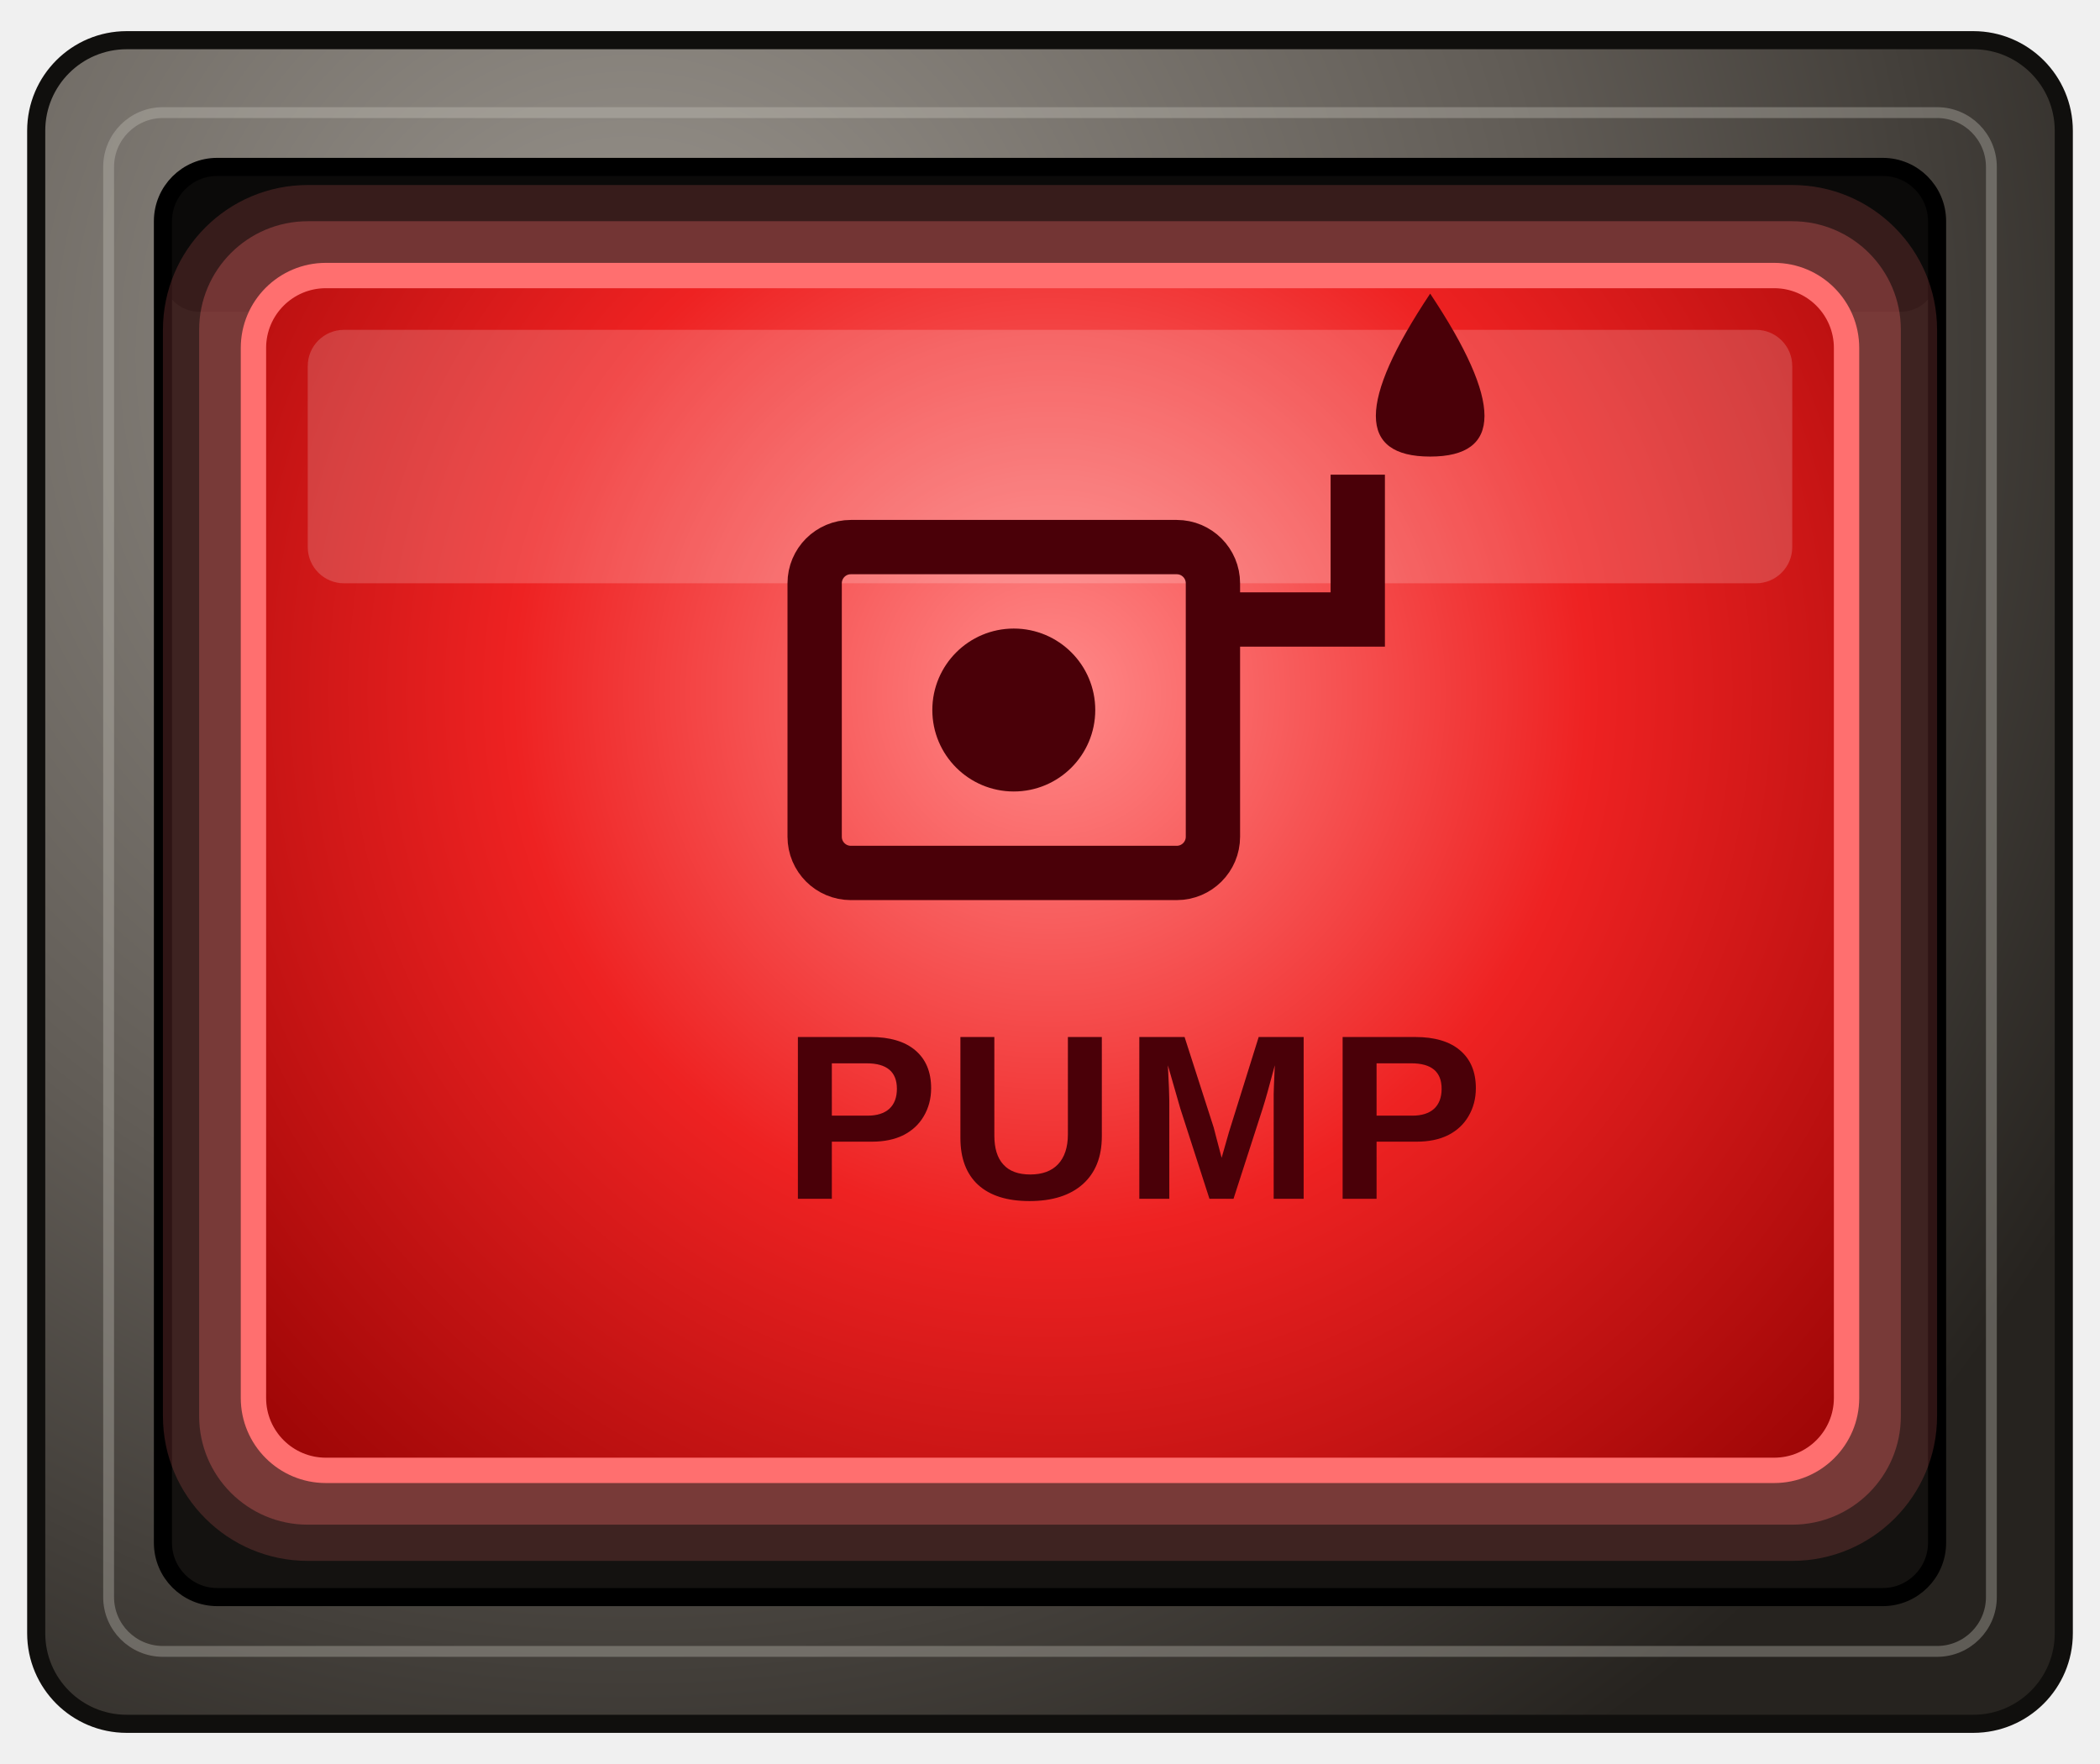
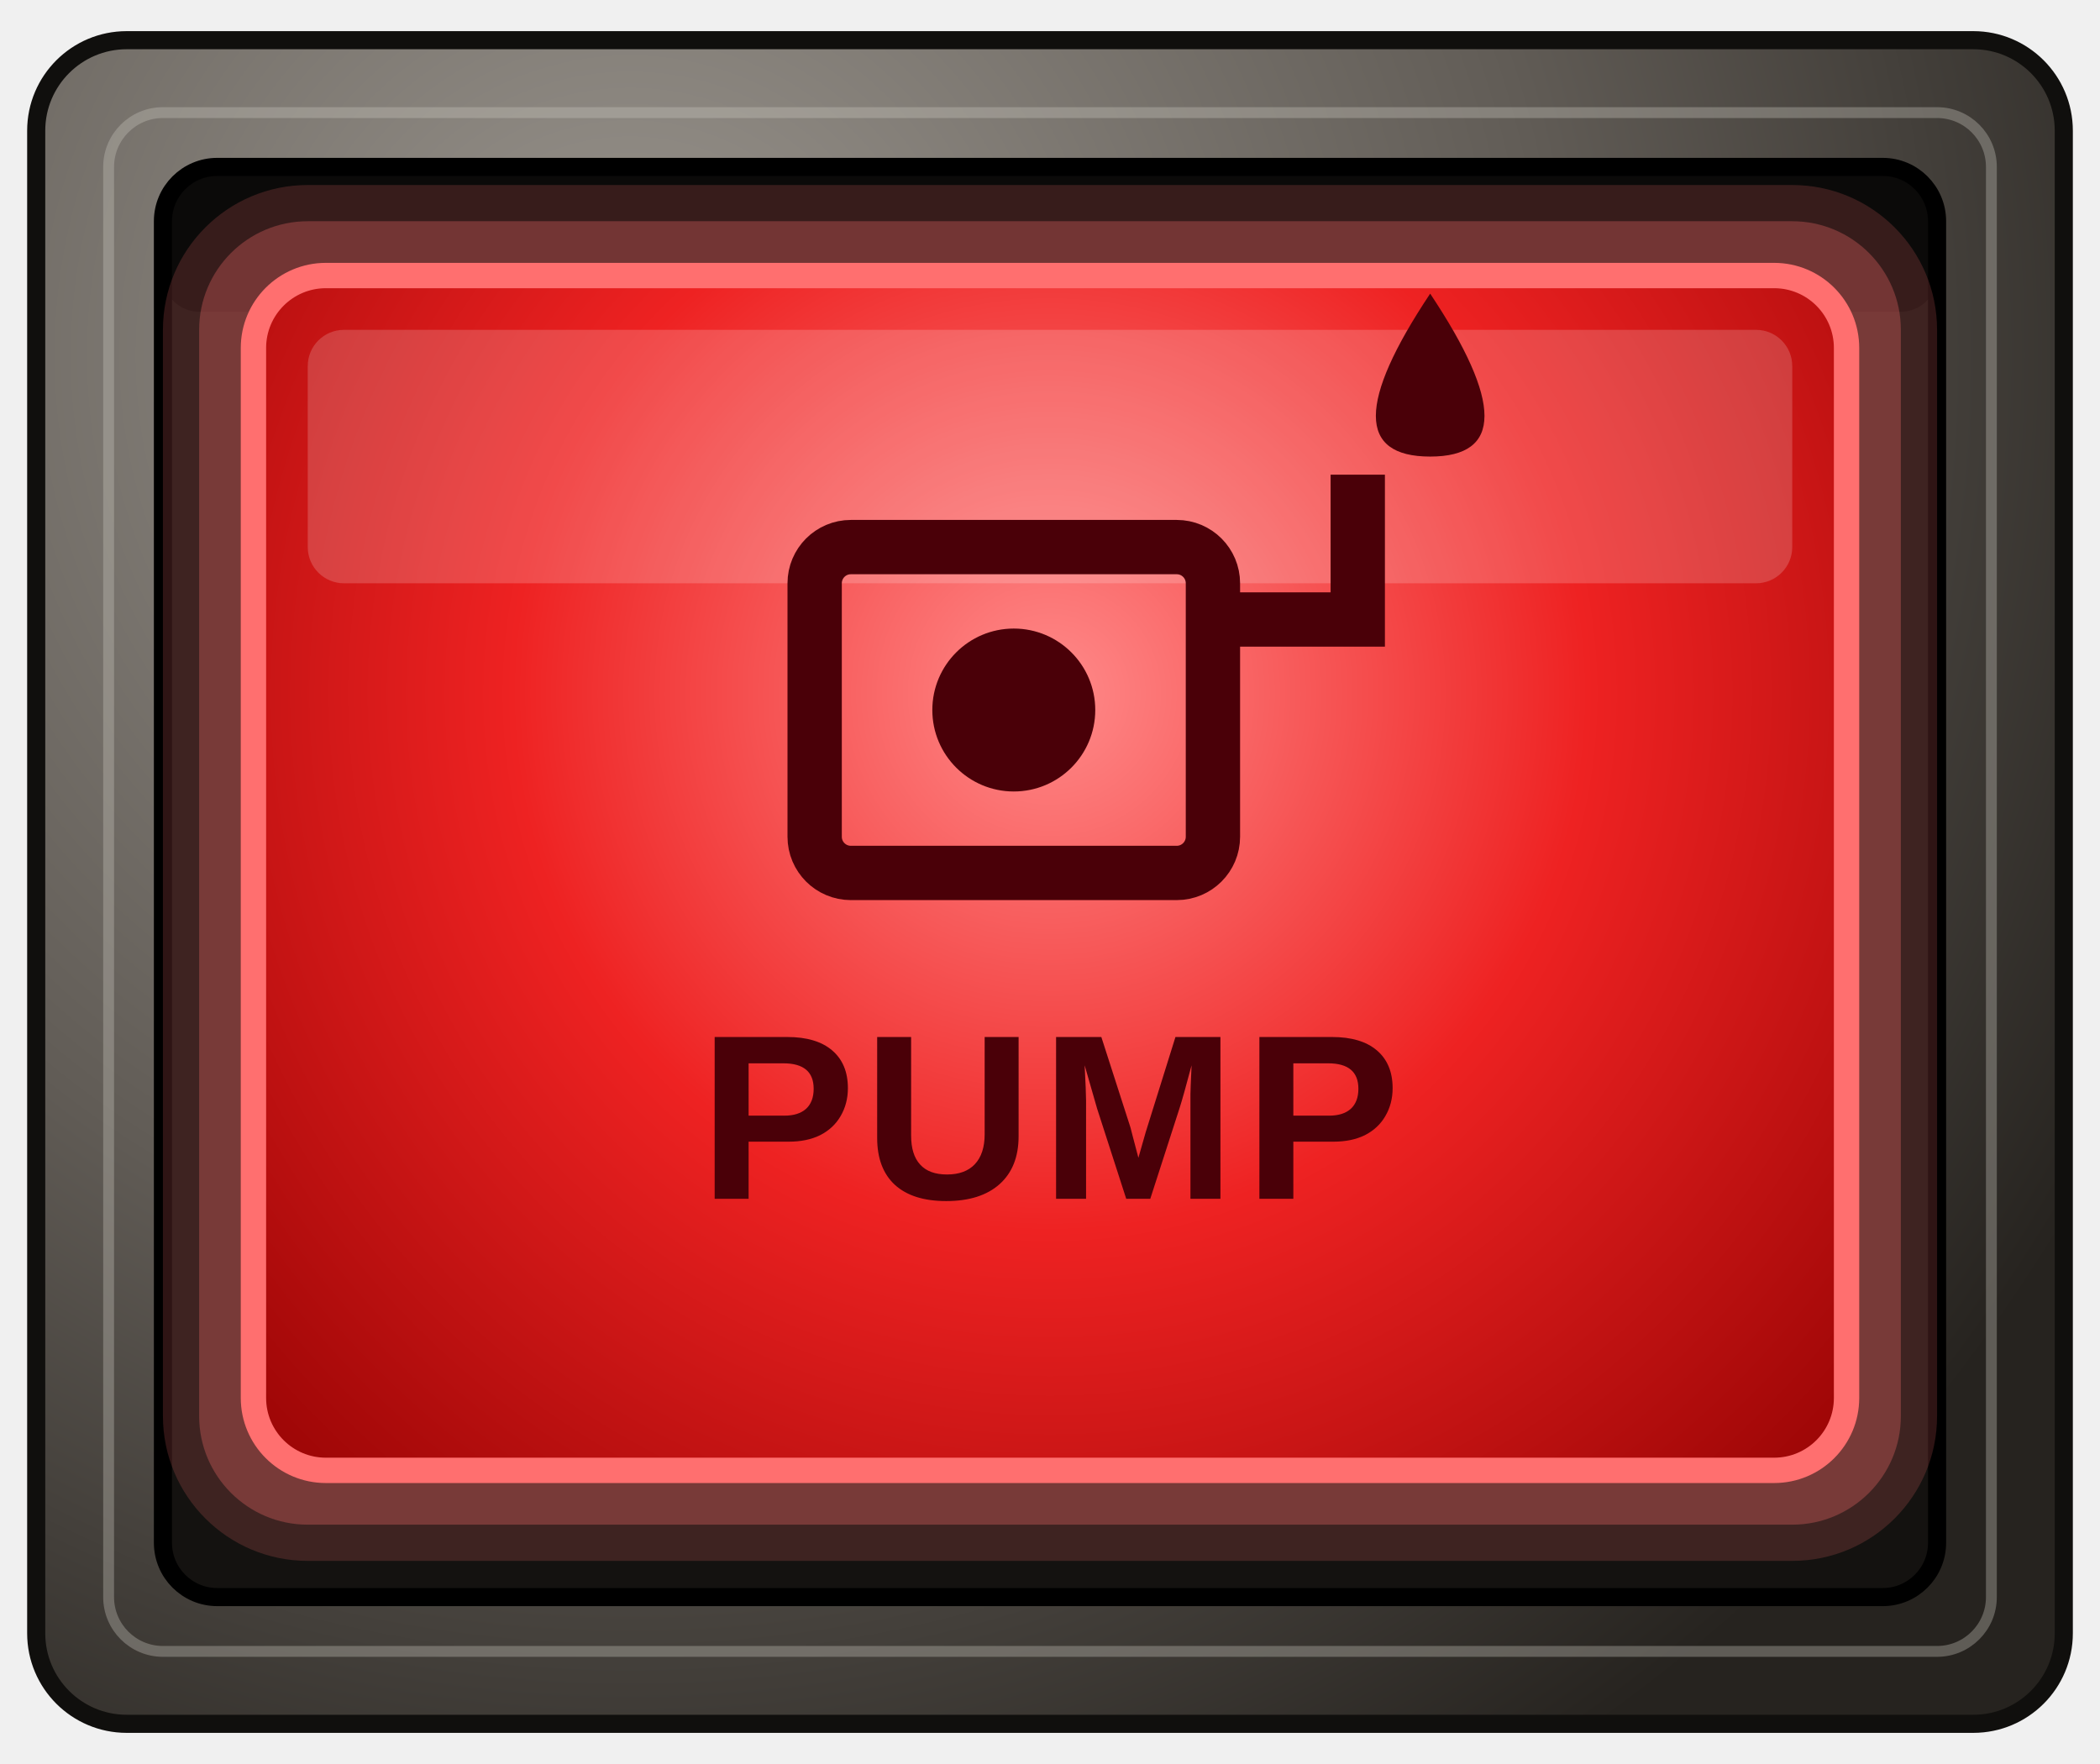
<svg xmlns="http://www.w3.org/2000/svg" width="100" height="84" viewBox="0 0 116 97">
  <defs>
    <radialGradient id="bz" cx="34.8" cy="19.4" r="92.8" gradientUnits="userSpaceOnUse">
      <stop offset="0" stop-color="#9a958e" />
      <stop offset="0.55" stop-color="#615c56" />
      <stop offset="1" stop-color="#26231f" />
    </radialGradient>
    <radialGradient id="cap" cx="58.0" cy="38.1" r="66.0" gradientUnits="userSpaceOnUse">
      <stop offset="0" stop-color="#ff8a8a" />
      <stop offset="0.45" stop-color="#ee2222" />
      <stop offset="1" stop-color="#8c0000" />
    </radialGradient>
  </defs>
  <rect x="2" y="2" width="112" height="93" rx="5" fill="url(#bz)" stroke="#100f0d" stroke-width="1" />
  <rect x="6" y="6" width="104" height="85" rx="3" fill="none" stroke="#c9c5be" stroke-width="0.6" opacity="0.35" />
  <rect x="9" y="9" width="98" height="79" rx="3" fill="#141210" stroke="#000000" stroke-width="1" />
  <rect x="9" y="9" width="98" height="8" rx="2" fill="#000000" opacity="0.45" />
  <rect x="9" y="10" width="98" height="76" rx="8" fill="#ff6f6f" opacity="0.18" />
  <rect x="11" y="12" width="94" height="72" rx="6" fill="#ff6f6f" opacity="0.30" />
  <rect x="14" y="15" width="88" height="66" rx="4" fill="url(#cap)" stroke="#ff6f6f" stroke-width="1.4" />
  <rect x="17" y="18" width="82" height="14" rx="2" fill="#ffffff" opacity="0.18" />
  <g transform="matrix(1 0 0 1 0 -10)">
    <g transform="matrix(1 0 0 1 3 -12)">
      <rect x="42" y="52" width="22" height="18" rx="2" fill="none" stroke="#4a0008" stroke-width="3" />
      <circle cx="53" cy="61" r="4.5" fill="#4a0008" />
      <path d="M64 56 h8 v-8" fill="none" stroke="#4a0008" stroke-width="3" />
      <path d="M76 38 c-4 6 -4 9 0 9 c4 0 4 -3 0 -9 z" fill="#4a0008" />
    </g>
-     <text x="43.2" y="76" font-size="13" font-weight="700" letter-spacing="0.4" fill="#4a0008" font-family="Arial Narrow, Arial, sans-serif">PUMP</text>
+     <text x="38.6" y="76" font-size="13" font-weight="700" letter-spacing="0.4" fill="#4a0008" font-family="Arial, sans-serif">PUMP</text>
  </g>
</svg>
